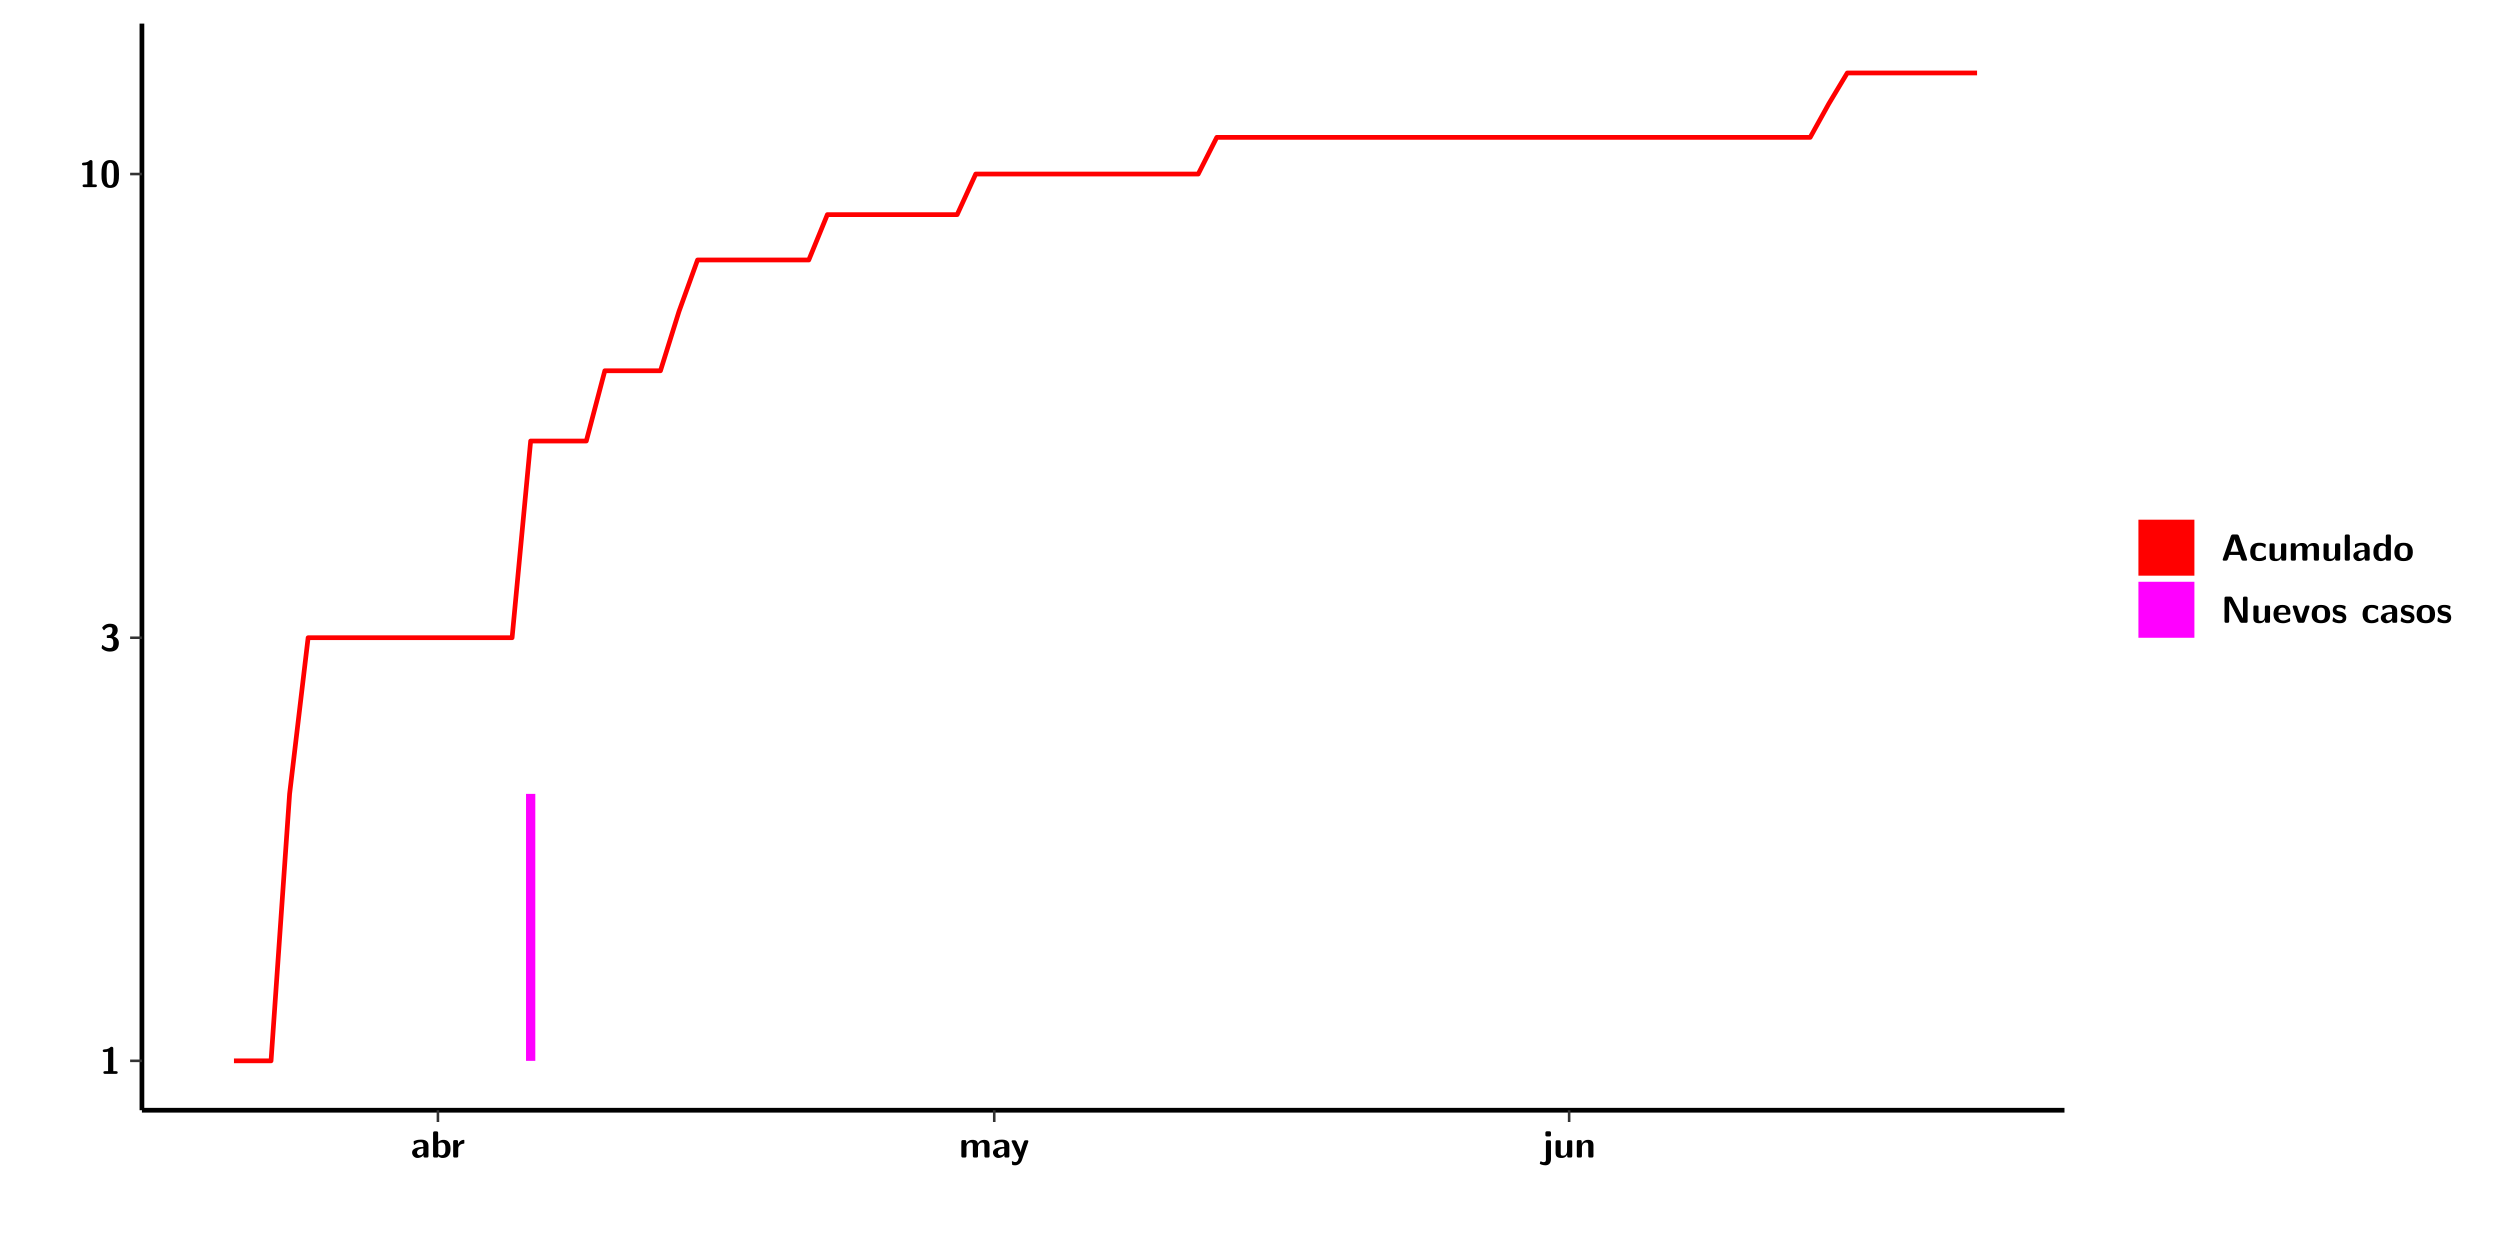
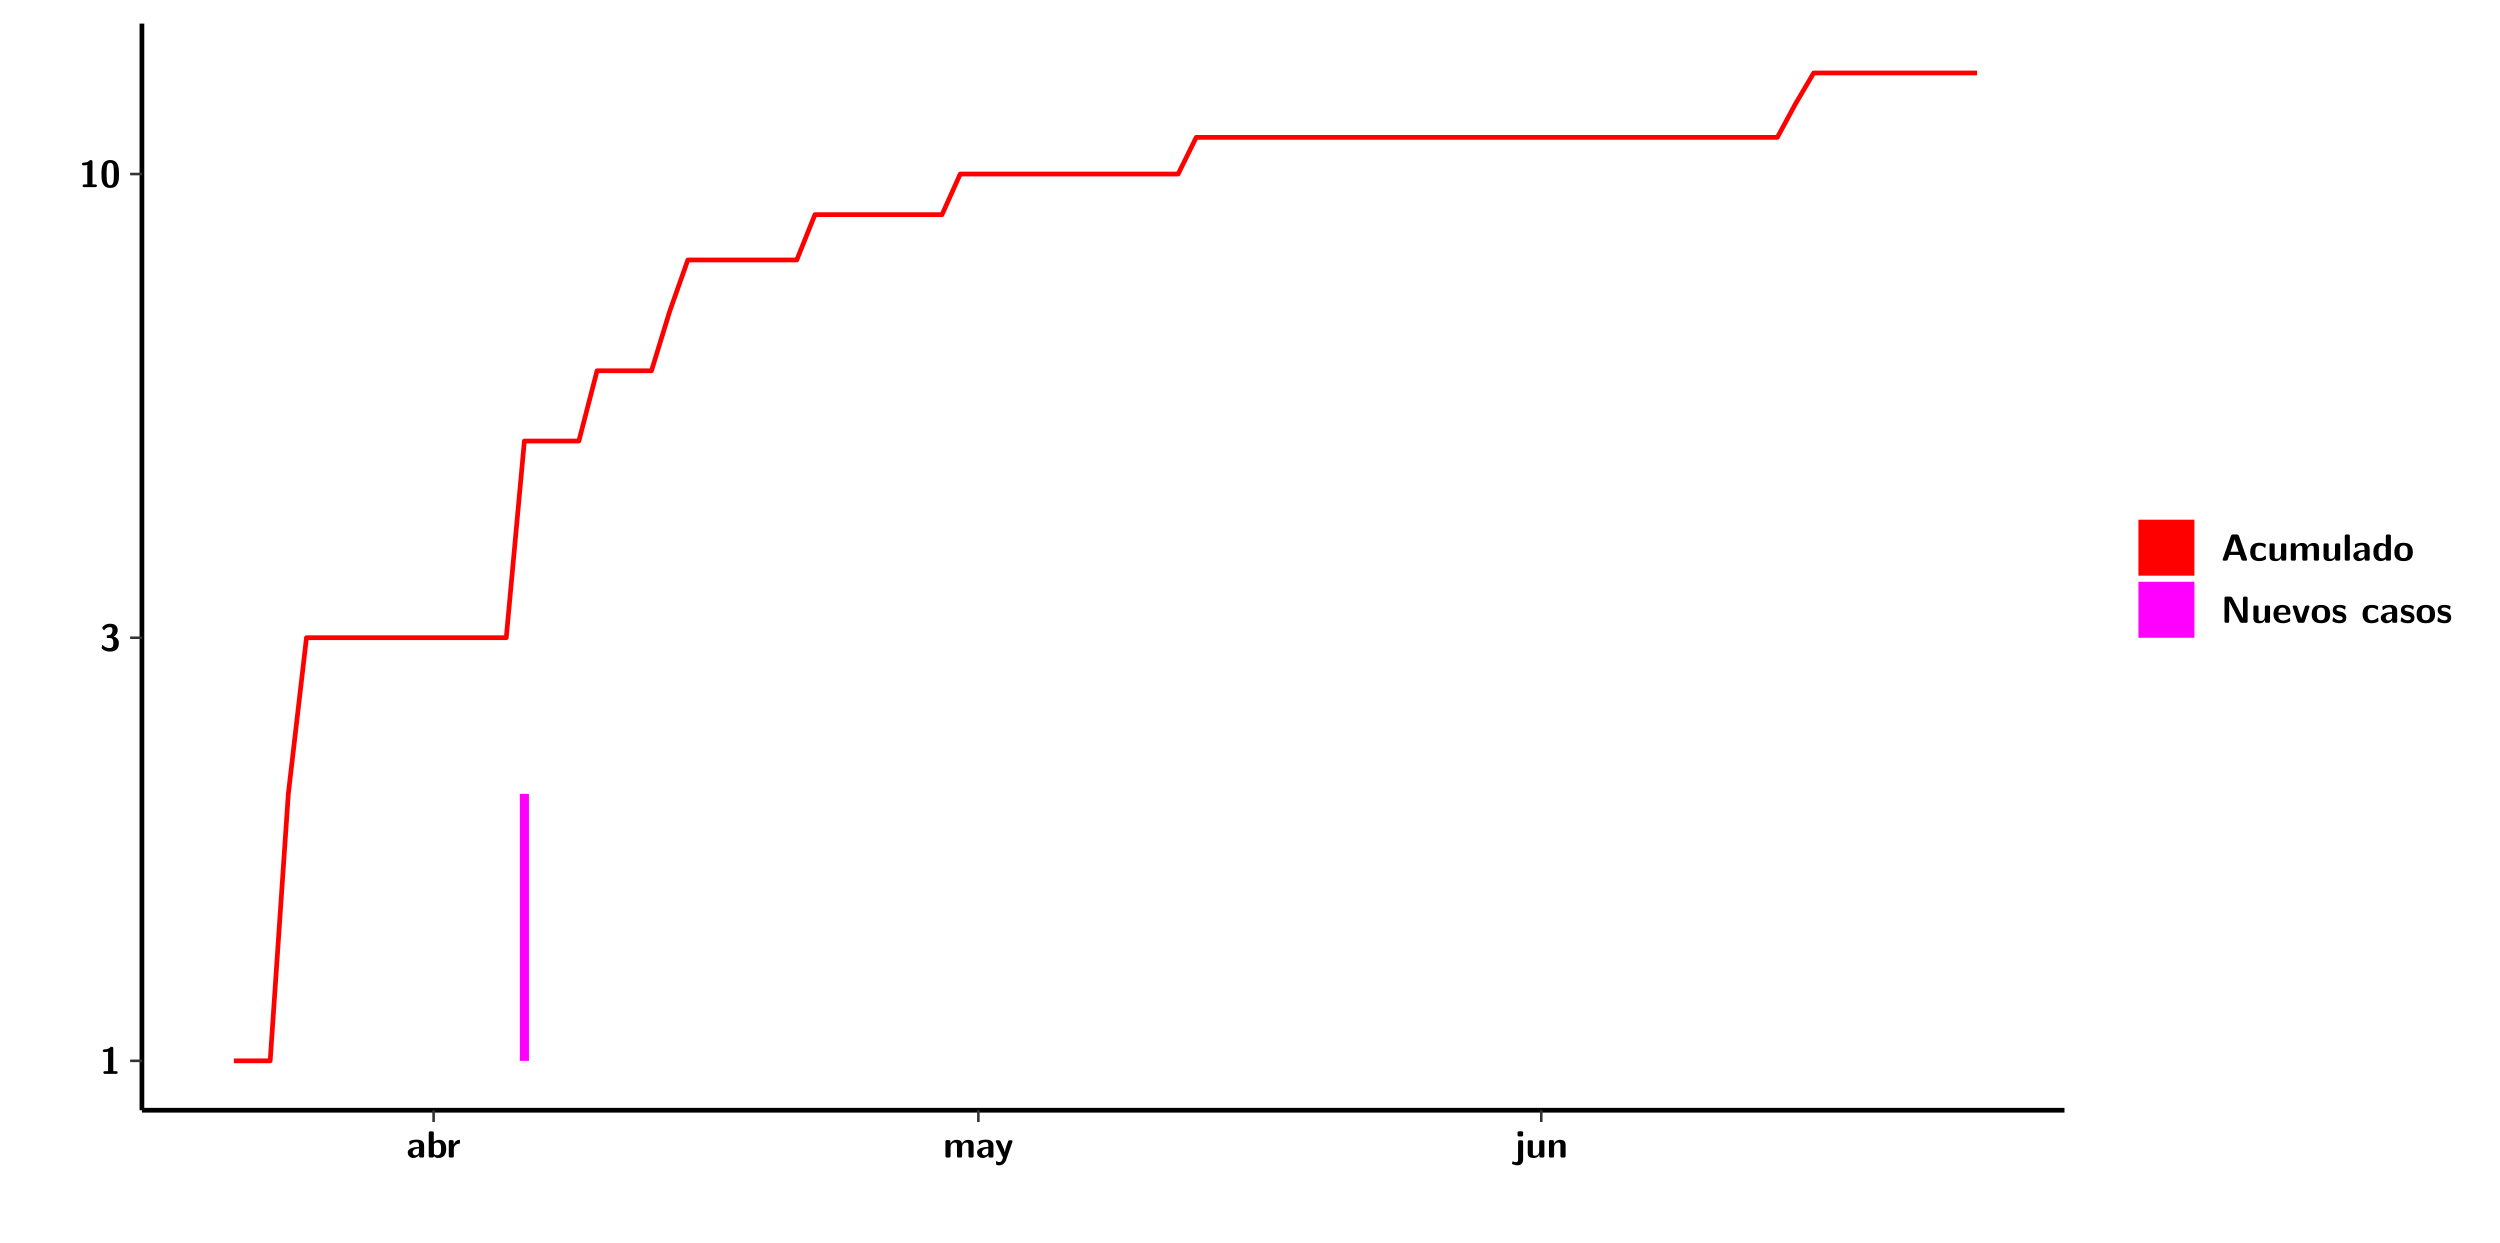
<svg xmlns="http://www.w3.org/2000/svg" xmlns:xlink="http://www.w3.org/1999/xlink" width="579.653pt" height="288pt" viewBox="0 0 579.653 288" version="1.1">
  <defs>
    <g>
      <symbol overflow="visible" id="glyph0-0">
        <path style="stroke:none;" d="" />
      </symbol>
      <symbol overflow="visible" id="glyph0-1">
        <path style="stroke:none;" d="M 3.109 -5.859 C 3.109 -6.016 3.109 -6.281 2.719 -6.281 C 2.547 -6.281 2.516 -6.266 2.406 -6.156 C 2.25 -6.016 1.922 -5.688 1.047 -5.672 C 0.891 -5.672 0.672 -5.609 0.672 -5.359 C 0.672 -5.047 0.969 -5.047 1.094 -5.047 C 1.344 -5.047 1.656 -5.078 1.906 -5.156 L 1.906 -0.625 L 1.234 -0.625 C 1.109 -0.625 0.812 -0.625 0.812 -0.312 C 0.812 0 1.109 0 1.234 0 L 3.719 0 C 3.828 0 4.141 0 4.141 -0.312 C 4.141 -0.625 3.828 -0.625 3.719 -0.625 L 3.109 -0.625 Z M 3.109 -5.859 " />
      </symbol>
      <symbol overflow="visible" id="glyph0-2">
        <path style="stroke:none;" d="M 0.844 -4.859 C 0.906 -4.766 0.953 -4.766 0.969 -4.766 C 1.031 -4.766 1.047 -4.797 1.094 -4.859 C 1.547 -5.5 2.172 -5.5 2.281 -5.5 C 2.844 -5.5 2.922 -5.203 2.922 -4.781 C 2.922 -4.656 2.922 -4.234 2.641 -3.906 C 2.438 -3.656 2.219 -3.641 1.953 -3.625 C 1.859 -3.609 1.688 -3.609 1.672 -3.578 C 1.609 -3.562 1.609 -3.5 1.609 -3.359 L 1.609 -3.203 C 1.609 -2.984 1.609 -2.969 1.844 -2.969 L 2.219 -2.969 C 3.031 -2.969 3.125 -2.469 3.125 -1.797 C 3.125 -1.203 3.062 -0.625 2.266 -0.625 C 1.984 -0.625 1.328 -0.688 0.75 -1.25 C 0.672 -1.328 0.656 -1.328 0.625 -1.328 C 0.531 -1.328 0.516 -1.25 0.516 -1.234 C 0.516 -1.234 0.406 -0.672 0.406 -0.625 C 0.406 -0.516 1.156 0.188 2.312 0.188 C 3.812 0.188 4.406 -0.609 4.406 -1.781 C 4.406 -2.562 3.984 -3.109 3.203 -3.297 C 3.906 -3.688 4.141 -4.266 4.141 -4.766 C 4.141 -6.156 2.891 -6.281 2.328 -6.281 C 1.125 -6.281 0.531 -5.422 0.531 -5.344 C 0.531 -5.297 0.594 -5.219 0.594 -5.219 Z M 0.844 -4.859 " />
      </symbol>
      <symbol overflow="visible" id="glyph0-3">
        <path style="stroke:none;" d="M 4.438 -3 C 4.438 -4.203 4.438 -6.281 2.406 -6.281 C 0.375 -6.281 0.375 -4.219 0.375 -3 C 0.375 -1.812 0.375 0.188 2.406 0.188 C 4.438 0.188 4.438 -1.781 4.438 -3 Z M 2.406 -0.438 C 1.75 -0.438 1.656 -1.25 1.625 -1.484 C 1.562 -1.953 1.562 -2.766 1.562 -3.125 C 1.562 -3.641 1.562 -4.203 1.625 -4.641 C 1.641 -4.875 1.734 -5.641 2.406 -5.641 C 3.047 -5.641 3.156 -4.906 3.188 -4.734 C 3.25 -4.281 3.25 -3.594 3.25 -3.125 C 3.25 -2.625 3.25 -1.953 3.188 -1.469 C 3.156 -1.234 3.062 -0.438 2.406 -0.438 Z M 2.406 -0.438 " />
      </symbol>
      <symbol overflow="visible" id="glyph0-4">
        <path style="stroke:none;" d="M 4.062 -2.766 C 4.062 -4.156 2.734 -4.156 2.297 -4.156 C 1.891 -4.156 1.453 -4.125 0.859 -3.891 C 0.672 -3.797 0.625 -3.781 0.625 -3.688 C 0.625 -3.625 0.688 -3.109 0.688 -3.047 C 0.703 -2.984 0.75 -2.938 0.812 -2.938 C 0.844 -2.938 0.875 -2.969 0.906 -3 C 1.281 -3.391 1.719 -3.578 2.266 -3.578 C 2.734 -3.578 2.875 -3.297 2.875 -2.781 L 2.875 -2.469 C 2.562 -2.469 0.266 -2.453 0.266 -1.172 C 0.266 -0.547 0.766 0.094 1.531 0.094 C 1.828 0.094 2.484 0.016 2.906 -0.594 L 2.906 -0.422 C 2.906 -0.141 2.969 0 3.328 0 L 3.641 0 C 3.984 0 4.062 -0.109 4.062 -0.422 Z M 2.875 -1.344 C 2.875 -0.531 2.047 -0.531 2.016 -0.531 C 1.641 -0.531 1.406 -0.844 1.406 -1.188 C 1.406 -2.047 2.625 -2.109 2.875 -2.109 Z M 2.875 -1.344 " />
      </symbol>
      <symbol overflow="visible" id="glyph0-5">
        <path style="stroke:none;" d="M 1.703 -5.656 C 1.703 -5.938 1.641 -6.078 1.281 -6.078 L 0.953 -6.078 C 0.641 -6.078 0.531 -5.984 0.531 -5.656 L 0.531 -0.422 C 0.531 -0.109 0.625 0 0.953 0 L 1.312 0 C 1.453 0 1.719 0 1.734 -0.344 C 2.125 0.094 2.578 0.094 2.719 0.094 C 4.578 0.094 4.578 -1.594 4.578 -2.031 C 4.578 -2.453 4.578 -4.109 2.938 -4.109 C 2.219 -4.109 1.781 -3.703 1.703 -3.625 Z M 1.734 -3.172 C 1.844 -3.281 2.109 -3.484 2.5 -3.484 C 3.391 -3.484 3.391 -2.672 3.391 -2.016 C 3.391 -1.375 3.391 -0.531 2.406 -0.531 C 2.047 -0.531 1.828 -0.75 1.734 -0.875 Z M 1.734 -3.172 " />
      </symbol>
      <symbol overflow="visible" id="glyph0-6">
        <path style="stroke:none;" d="M 1.703 -2.016 C 1.703 -2.844 2.391 -3.188 2.938 -3.219 C 3.109 -3.234 3.125 -3.234 3.125 -3.469 L 3.125 -3.875 C 3.125 -4.047 3.125 -4.109 2.969 -4.109 C 2.719 -4.109 2.078 -4.031 1.672 -3.078 L 1.656 -3.078 L 1.656 -3.641 C 1.656 -3.922 1.594 -4.062 1.234 -4.062 L 0.953 -4.062 C 0.641 -4.062 0.531 -3.969 0.531 -3.641 L 0.531 -0.422 C 0.531 -0.109 0.625 0 0.953 0 L 1.281 0 C 1.609 0 1.703 -0.109 1.703 -0.422 Z M 1.703 -2.016 " />
      </symbol>
      <symbol overflow="visible" id="glyph0-7">
        <path style="stroke:none;" d="M 7.062 -2.844 C 7.062 -3.75 6.672 -4.109 5.781 -4.109 C 5.156 -4.109 4.688 -3.828 4.359 -3.25 C 4.219 -4.078 3.484 -4.109 3.109 -4.109 C 2.938 -4.109 2.578 -4.109 2.188 -3.828 C 1.906 -3.625 1.734 -3.344 1.672 -3.203 L 1.672 -3.641 C 1.672 -3.922 1.609 -4.062 1.25 -4.062 L 0.953 -4.062 C 0.625 -4.062 0.531 -3.969 0.531 -3.641 L 0.531 -0.422 C 0.531 -0.109 0.625 0 0.953 0 L 1.297 0 C 1.625 0 1.719 -0.109 1.719 -0.422 L 1.719 -2.359 C 1.719 -3.141 2.25 -3.484 2.688 -3.484 C 3.109 -3.484 3.203 -3.297 3.203 -2.828 L 3.203 -0.422 C 3.203 -0.109 3.297 0 3.625 0 L 3.969 0 C 4.297 0 4.391 -0.109 4.391 -0.422 L 4.391 -2.359 C 4.391 -3.141 4.922 -3.484 5.359 -3.484 C 5.781 -3.484 5.875 -3.297 5.875 -2.828 L 5.875 -0.422 C 5.875 -0.109 5.969 0 6.297 0 L 6.641 0 C 6.984 0 7.062 -0.109 7.062 -0.422 Z M 7.062 -2.844 " />
      </symbol>
      <symbol overflow="visible" id="glyph0-8">
        <path style="stroke:none;" d="M 4.109 -3.609 C 4.141 -3.719 4.141 -3.734 4.141 -3.781 C 4.141 -4.016 3.906 -4.016 3.797 -4.016 L 3.609 -4.016 C 3.469 -4.016 3.266 -4.016 3.141 -3.812 C 3.109 -3.766 2.406 -1.828 2.359 -1.25 L 2.344 -1.25 C 2.312 -1.672 1.953 -2.484 1.562 -3.328 C 1.328 -3.891 1.266 -4.016 0.828 -4.016 L 0.594 -4.016 C 0.469 -4.016 0.25 -4.016 0.25 -3.781 C 0.25 -3.75 0.281 -3.688 0.297 -3.641 L 1.953 0 C 1.891 0.188 1.859 0.281 1.828 0.375 C 1.734 0.656 1.578 1.047 1.109 1.047 C 0.812 1.047 0.609 0.922 0.516 0.875 C 0.469 0.844 0.453 0.828 0.422 0.828 C 0.391 0.828 0.312 0.859 0.312 0.969 C 0.312 1.031 0.375 1.641 0.391 1.672 C 0.469 1.781 0.953 1.797 1.094 1.797 C 2.172 1.797 2.609 0.766 2.672 0.547 Z M 4.109 -3.609 " />
      </symbol>
      <symbol overflow="visible" id="glyph0-9">
        <path style="stroke:none;" d="M 1.969 -5.672 C 1.969 -5.953 1.906 -6.094 1.547 -6.094 L 1.094 -6.094 C 0.766 -6.094 0.672 -5.984 0.672 -5.672 L 0.672 -5.312 C 0.672 -5.031 0.734 -4.891 1.094 -4.891 L 1.547 -4.891 C 1.875 -4.891 1.969 -5 1.969 -5.312 Z M 0.797 0.484 C 0.797 0.703 0.797 1.062 0.25 1.062 C 0.156 1.062 -0.094 1.031 -0.266 0.922 C -0.359 0.875 -0.375 0.875 -0.406 0.875 C -0.484 0.875 -0.5 0.922 -0.547 1.094 C -0.609 1.281 -0.625 1.359 -0.625 1.391 C -0.625 1.547 0.109 1.797 0.656 1.797 C 1.625 1.797 1.969 1.141 1.969 0.281 L 1.969 -3.594 C 1.969 -3.875 1.906 -4.016 1.547 -4.016 L 1.219 -4.016 C 0.891 -4.016 0.797 -3.906 0.797 -3.594 Z M 0.797 0.484 " />
      </symbol>
      <symbol overflow="visible" id="glyph0-10">
        <path style="stroke:none;" d="M 4.391 -3.594 C 4.391 -3.875 4.328 -4.016 3.969 -4.016 L 3.609 -4.016 C 3.281 -4.016 3.188 -3.906 3.188 -3.594 L 3.188 -1.516 C 3.188 -0.938 2.891 -0.438 2.266 -0.438 C 1.766 -0.438 1.719 -0.562 1.719 -1.031 L 1.719 -3.594 C 1.719 -3.875 1.656 -4.016 1.297 -4.016 L 0.953 -4.016 C 0.625 -4.016 0.531 -3.922 0.531 -3.594 L 0.531 -1.109 C 0.531 -0.172 1.031 0.094 1.953 0.094 C 2.188 0.094 2.812 0.094 3.219 -0.656 L 3.219 -0.422 C 3.219 -0.141 3.281 0 3.641 0 L 3.969 0 C 4.297 0 4.391 -0.109 4.391 -0.422 Z M 4.391 -3.594 " />
      </symbol>
      <symbol overflow="visible" id="glyph0-11">
        <path style="stroke:none;" d="M 4.391 -2.844 C 4.391 -3.75 4 -4.109 3.109 -4.109 C 2.188 -4.109 1.781 -3.438 1.672 -3.203 L 1.672 -3.641 C 1.672 -3.922 1.609 -4.062 1.25 -4.062 L 0.953 -4.062 C 0.625 -4.062 0.531 -3.969 0.531 -3.641 L 0.531 -0.422 C 0.531 -0.109 0.625 0 0.953 0 L 1.297 0 C 1.625 0 1.719 -0.109 1.719 -0.422 L 1.719 -2.359 C 1.719 -3.125 2.219 -3.484 2.688 -3.484 C 3.109 -3.484 3.188 -3.281 3.188 -2.828 L 3.188 -0.422 C 3.188 -0.141 3.25 0 3.609 0 L 3.969 0 C 4.297 0 4.391 -0.109 4.391 -0.422 Z M 4.391 -2.844 " />
      </symbol>
      <symbol overflow="visible" id="glyph0-12">
        <path style="stroke:none;" d="M 4.156 -5.703 C 4.031 -6.078 3.766 -6.078 3.594 -6.078 L 2.828 -6.078 C 2.641 -6.078 2.391 -6.078 2.266 -5.703 L 0.406 -0.406 C 0.375 -0.297 0.375 -0.281 0.375 -0.234 C 0.375 0 0.594 0 0.703 0 L 1.031 0 C 1.188 0 1.453 0 1.578 -0.344 L 1.922 -1.328 L 4.344 -1.328 L 4.641 -0.484 C 4.75 -0.172 4.812 0 5.234 0 L 5.703 0 C 5.828 0 6.047 0 6.047 -0.234 C 6.047 -0.281 6.047 -0.297 6 -0.406 Z M 2.812 -3.938 C 2.938 -4.328 3.062 -4.656 3.125 -4.969 L 3.141 -4.969 C 3.188 -4.766 3.188 -4.75 3.25 -4.547 L 4.078 -2.078 L 2.188 -2.078 Z M 2.812 -3.938 " />
      </symbol>
      <symbol overflow="visible" id="glyph0-13">
        <path style="stroke:none;" d="M 4 -0.438 C 4 -0.531 3.969 -0.938 3.953 -1.047 C 3.953 -1.078 3.938 -1.172 3.844 -1.172 C 3.812 -1.172 3.797 -1.172 3.703 -1.078 C 3.562 -0.953 3.141 -0.594 2.422 -0.594 C 1.516 -0.594 1.516 -1.469 1.516 -2.031 C 1.516 -2.75 1.562 -3.484 2.453 -3.484 C 3.031 -3.484 3.266 -3.344 3.578 -3.078 C 3.688 -2.984 3.703 -2.984 3.734 -2.984 C 3.828 -2.984 3.844 -3.062 3.844 -3.094 C 3.859 -3.172 3.953 -3.656 3.953 -3.703 C 3.953 -3.781 3.891 -3.812 3.75 -3.891 C 3.328 -4.078 3.062 -4.156 2.453 -4.156 C 1.141 -4.156 0.328 -3.547 0.328 -2.016 C 0.328 -0.562 1.078 0.094 2.406 0.094 C 2.641 0.094 3.172 0.094 3.75 -0.203 C 4 -0.344 4 -0.344 4 -0.438 Z M 4 -0.438 " />
      </symbol>
      <symbol overflow="visible" id="glyph0-14">
        <path style="stroke:none;" d="M 1.703 -5.656 C 1.703 -5.938 1.641 -6.078 1.281 -6.078 L 0.953 -6.078 C 0.641 -6.078 0.531 -5.984 0.531 -5.656 L 0.531 -0.422 C 0.531 -0.109 0.625 0 0.953 0 L 1.281 0 C 1.609 0 1.703 -0.109 1.703 -0.422 Z M 1.703 -5.656 " />
      </symbol>
      <symbol overflow="visible" id="glyph0-15">
        <path style="stroke:none;" d="M 4.375 -5.656 C 4.375 -5.938 4.312 -6.078 3.953 -6.078 L 3.625 -6.078 C 3.297 -6.078 3.203 -5.969 3.203 -5.656 L 3.203 -3.672 C 2.812 -4.047 2.375 -4.109 2.109 -4.109 C 0.328 -4.109 0.328 -2.422 0.328 -2 C 0.328 -1.594 0.328 0.094 2.062 0.094 C 2.422 0.094 2.812 -0.016 3.188 -0.406 C 3.188 -0.094 3.297 0 3.609 0 L 3.953 0 C 4.281 0 4.375 -0.109 4.375 -0.422 Z M 3.188 -1.094 C 3.188 -0.953 3.188 -0.875 2.922 -0.688 C 2.703 -0.547 2.5 -0.531 2.406 -0.531 C 1.516 -0.531 1.516 -1.344 1.516 -2 C 1.516 -2.656 1.516 -3.484 2.5 -3.484 C 2.75 -3.484 2.984 -3.391 3.188 -3.203 Z M 3.188 -1.094 " />
      </symbol>
      <symbol overflow="visible" id="glyph0-16">
        <path style="stroke:none;" d="M 4.547 -1.969 C 4.547 -3.406 3.844 -4.156 2.406 -4.156 C 0.953 -4.156 0.266 -3.391 0.266 -1.969 C 0.266 -0.547 1.031 0.094 2.406 0.094 C 3.781 0.094 4.547 -0.531 4.547 -1.969 Z M 2.406 -0.594 C 1.469 -0.594 1.469 -1.375 1.469 -2.078 C 1.469 -2.75 1.469 -3.531 2.406 -3.531 C 3.344 -3.531 3.344 -2.766 3.344 -2.078 C 3.344 -1.391 3.344 -0.594 2.406 -0.594 Z M 2.406 -0.594 " />
      </symbol>
      <symbol overflow="visible" id="glyph0-17">
        <path style="stroke:none;" d="M 2.656 -5.734 C 2.469 -6.078 2.203 -6.078 2.031 -6.078 L 1.219 -6.078 C 0.906 -6.078 0.797 -5.984 0.797 -5.656 L 0.797 -0.422 C 0.797 -0.109 0.891 0 1.219 0 L 1.453 0 C 1.781 0 1.875 -0.109 1.875 -0.422 L 1.875 -5.016 L 1.891 -5.016 L 4.297 -0.344 C 4.484 0 4.75 0 4.922 0 L 5.734 0 C 6.062 0 6.156 -0.109 6.156 -0.422 L 6.156 -5.656 C 6.156 -5.938 6.094 -6.078 5.734 -6.078 L 5.5 -6.078 C 5.156 -6.078 5.078 -5.969 5.078 -5.656 L 5.078 -1.062 L 5.062 -1.062 Z M 2.656 -5.734 " />
      </symbol>
      <symbol overflow="visible" id="glyph0-18">
        <path style="stroke:none;" d="M 3.781 -1.875 C 3.984 -1.875 4.203 -1.891 4.203 -2.281 C 4.203 -3.406 3.672 -4.156 2.359 -4.156 C 0.969 -4.156 0.266 -3.375 0.266 -2.047 C 0.266 -0.609 1.109 0.094 2.484 0.094 C 2.812 0.094 3.312 0.047 3.891 -0.234 C 4.078 -0.328 4.141 -0.359 4.141 -0.469 C 4.141 -0.531 4.125 -0.781 4.109 -0.844 C 4.078 -1.125 4.062 -1.125 3.984 -1.125 C 3.953 -1.125 3.938 -1.125 3.844 -1.047 C 3.328 -0.594 2.797 -0.531 2.516 -0.531 C 1.531 -0.531 1.422 -1.312 1.391 -1.875 Z M 1.406 -2.344 C 1.422 -2.875 1.609 -3.531 2.359 -3.531 C 3.062 -3.531 3.203 -3.031 3.219 -2.344 Z M 1.406 -2.344 " />
      </symbol>
      <symbol overflow="visible" id="glyph0-19">
        <path style="stroke:none;" d="M 4.109 -3.609 C 4.141 -3.719 4.141 -3.75 4.141 -3.766 C 4.141 -4.016 3.922 -4.016 3.797 -4.016 L 3.609 -4.016 C 3.25 -4.016 3.141 -3.891 3.062 -3.641 L 2.203 -0.984 L 1.328 -3.641 C 1.266 -3.828 1.203 -4.016 0.781 -4.016 L 0.578 -4.016 C 0.453 -4.016 0.234 -4.016 0.234 -3.766 C 0.234 -3.75 0.234 -3.719 0.266 -3.609 L 1.312 -0.375 C 1.438 0 1.703 0 1.859 0 L 2.5 0 C 2.672 0 2.938 0 3.062 -0.375 Z M 4.109 -3.609 " />
      </symbol>
      <symbol overflow="visible" id="glyph0-20">
        <path style="stroke:none;" d="M 3.469 -1.234 C 3.469 -1.734 3.203 -2.031 3.047 -2.172 C 2.703 -2.484 2.391 -2.547 2.031 -2.609 C 1.547 -2.703 1.188 -2.766 1.188 -3.109 C 1.188 -3.469 1.484 -3.547 1.828 -3.547 C 2.406 -3.547 2.719 -3.328 2.953 -3.125 C 3.047 -3.047 3.062 -3.047 3.094 -3.047 C 3.188 -3.047 3.203 -3.125 3.203 -3.156 C 3.219 -3.219 3.312 -3.719 3.312 -3.766 C 3.312 -3.906 2.844 -4.031 2.75 -4.062 C 2.406 -4.156 2.125 -4.156 1.891 -4.156 C 1.5 -4.156 0.328 -4.156 0.328 -2.906 C 0.328 -2.484 0.516 -2.219 0.75 -2 C 1.062 -1.734 1.406 -1.672 1.906 -1.562 C 2.156 -1.531 2.609 -1.453 2.609 -1.062 C 2.609 -0.656 2.266 -0.594 1.922 -0.594 C 1.531 -0.594 1.047 -0.703 0.625 -1.188 C 0.594 -1.234 0.562 -1.266 0.516 -1.266 C 0.422 -1.266 0.406 -1.188 0.391 -1.125 C 0.375 -1.016 0.266 -0.516 0.266 -0.422 C 0.266 -0.266 0.922 -0.062 0.922 -0.047 C 1.406 0.094 1.766 0.094 1.922 0.094 C 2.359 0.094 3.469 0.062 3.469 -1.234 Z M 3.469 -1.234 " />
      </symbol>
    </g>
    <clipPath id="clip1">
      <path d="M 0 0 L 576.008 0 L 576.008 288 L 0 288 Z M 0 0 " />
    </clipPath>
    <clipPath id="clip2">
      <path d="M 32.906 5.477 L 478.672 5.477 L 478.672 257.414 L 32.906 257.414 Z M 32.906 5.477 " />
    </clipPath>
  </defs>
  <g id="surface1">
    <g clip-path="url(#clip1)" clip-rule="nonzero">
      <path style="fill-rule:nonzero;fill:rgb(100%,100%,100%);fill-opacity:1;stroke-width:0.598;stroke-linecap:round;stroke-linejoin:round;stroke:rgb(100%,100%,100%);stroke-opacity:1;stroke-miterlimit:10;" d="M 0 0 L 0 288.004 L 576.008 288.004 L 576.008 0 Z M 0 0 " transform="matrix(1,0,0,-1,0,288)" />
    </g>
    <g clip-path="url(#clip2)" clip-rule="nonzero">
      <path style=" stroke:none;fill-rule:nonzero;fill:rgb(100%,100%,100%);fill-opacity:1;" d="M 32.906 257.414 L 32.906 5.477 L 478.672 5.477 L 478.672 257.414 Z M 32.906 257.414 " />
    </g>
-     <path style=" stroke:none;fill-rule:nonzero;fill:rgb(100%,0%,100%);fill-opacity:1;" d="M 121.965 245.969 L 121.965 184.07 L 124.117 184.07 L 124.117 245.969 Z M 121.965 245.969 " />
-     <path style="fill:none;stroke-width:1.096;stroke-linecap:butt;stroke-linejoin:round;stroke:rgb(100%,0%,0%);stroke-opacity:1;stroke-miterlimit:10;" d="M 54.246 42.031 L 62.844 42.031 L 67.148 103.93 L 71.441 140.137 L 118.734 140.137 L 123.039 185.746 L 135.941 185.746 L 140.234 202.035 L 153.137 202.035 L 157.434 215.793 L 161.734 227.719 L 187.527 227.719 L 191.832 238.238 L 221.93 238.238 L 226.234 247.645 L 277.82 247.645 L 282.125 256.152 L 419.711 256.152 L 424.016 263.922 L 428.309 271.078 L 458.406 271.078 " transform="matrix(1,0,0,-1,0,288)" />
+     <path style=" stroke:none;fill-rule:nonzero;fill:rgb(100%,0%,100%);fill-opacity:1;" d="M 120.539 245.969 L 120.539 184.07 L 122.641 184.07 L 122.641 245.969 Z M 120.539 245.969 " />
+     <path style="fill:none;stroke-width:1.096;stroke-linecap:butt;stroke-linejoin:round;stroke:rgb(100%,0%,0%);stroke-opacity:1;stroke-miterlimit:10;" d="M 54.227 42.031 L 62.645 42.031 L 66.852 103.93 L 71.062 140.137 L 117.383 140.137 L 121.586 185.746 L 134.219 185.746 L 138.434 202.035 L 151.055 202.035 L 155.27 215.793 L 159.484 227.719 L 184.738 227.719 L 188.953 238.238 L 218.422 238.238 L 222.637 247.645 L 273.16 247.645 L 277.363 256.152 L 412.102 256.152 L 416.305 263.922 L 420.52 271.078 L 458.406 271.078 " transform="matrix(1,0,0,-1,0,288)" />
    <path style="fill:none;stroke-width:1.096;stroke-linecap:butt;stroke-linejoin:round;stroke:rgb(0%,0%,0%);stroke-opacity:1;stroke-miterlimit:10;" d="M 32.906 30.586 L 32.906 282.523 " transform="matrix(1,0,0,-1,0,288)" />
    <g style="fill:rgb(0%,0%,0%);fill-opacity:1;">
      <use xlink:href="#glyph0-1" x="23.153" y="248.986" />
    </g>
    <g style="fill:rgb(0%,0%,0%);fill-opacity:1;">
      <use xlink:href="#glyph0-2" x="23.153" y="150.894" />
    </g>
    <g style="fill:rgb(0%,0%,0%);fill-opacity:1;">
      <use xlink:href="#glyph0-1" x="18.331" y="43.387" />
      <use xlink:href="#glyph0-3" x="23.153" y="43.387" />
    </g>
    <path style="fill:none;stroke-width:0.598;stroke-linecap:butt;stroke-linejoin:round;stroke:rgb(20%,20%,20%);stroke-opacity:1;stroke-miterlimit:10;" d="M 30.168 42.031 L 32.906 42.031 " transform="matrix(1,0,0,-1,0,288)" />
    <path style="fill:none;stroke-width:0.598;stroke-linecap:butt;stroke-linejoin:round;stroke:rgb(20%,20%,20%);stroke-opacity:1;stroke-miterlimit:10;" d="M 30.168 140.137 L 32.906 140.137 " transform="matrix(1,0,0,-1,0,288)" />
    <path style="fill:none;stroke-width:0.598;stroke-linecap:butt;stroke-linejoin:round;stroke:rgb(20%,20%,20%);stroke-opacity:1;stroke-miterlimit:10;" d="M 30.168 247.645 L 32.906 247.645 " transform="matrix(1,0,0,-1,0,288)" />
    <path style="fill:none;stroke-width:1.096;stroke-linecap:butt;stroke-linejoin:round;stroke:rgb(0%,0%,0%);stroke-opacity:1;stroke-miterlimit:10;" d="M 32.906 30.586 L 478.672 30.586 " transform="matrix(1,0,0,-1,0,288)" />
-     <path style="fill:none;stroke-width:0.598;stroke-linecap:butt;stroke-linejoin:round;stroke:rgb(20%,20%,20%);stroke-opacity:1;stroke-miterlimit:10;" d="M 101.539 27.848 L 101.539 30.586 " transform="matrix(1,0,0,-1,0,288)" />
-     <path style="fill:none;stroke-width:0.598;stroke-linecap:butt;stroke-linejoin:round;stroke:rgb(20%,20%,20%);stroke-opacity:1;stroke-miterlimit:10;" d="M 230.527 27.848 L 230.527 30.586 " transform="matrix(1,0,0,-1,0,288)" />
-     <path style="fill:none;stroke-width:0.598;stroke-linecap:butt;stroke-linejoin:round;stroke:rgb(20%,20%,20%);stroke-opacity:1;stroke-miterlimit:10;" d="M 363.82 27.848 L 363.82 30.586 " transform="matrix(1,0,0,-1,0,288)" />
+     <path style="fill:none;stroke-width:0.598;stroke-linecap:butt;stroke-linejoin:round;stroke:rgb(20%,20%,20%);stroke-opacity:1;stroke-miterlimit:10;" d="M 100.535 27.848 L 100.535 30.586 " transform="matrix(1,0,0,-1,0,288)" />
+     <path style="fill:none;stroke-width:0.598;stroke-linecap:butt;stroke-linejoin:round;stroke:rgb(20%,20%,20%);stroke-opacity:1;stroke-miterlimit:10;" d="M 226.844 27.848 L 226.844 30.586 " transform="matrix(1,0,0,-1,0,288)" />
+     <path style="fill:none;stroke-width:0.598;stroke-linecap:butt;stroke-linejoin:round;stroke:rgb(20%,20%,20%);stroke-opacity:1;stroke-miterlimit:10;" d="M 357.363 27.848 L 357.363 30.586 " transform="matrix(1,0,0,-1,0,288)" />
    <g style="fill:rgb(0%,0%,0%);fill-opacity:1;">
-       <use xlink:href="#glyph0-4" x="95.28" y="268.394" />
-       <use xlink:href="#glyph0-5" x="99.883" y="268.394" />
+       <use xlink:href="#glyph0-4" x="94.274" y="268.394" />
+       <use xlink:href="#glyph0-5" x="98.877" y="268.394" />
    </g>
    <g style="fill:rgb(0%,0%,0%);fill-opacity:1;">
-       <use xlink:href="#glyph0-6" x="104.539" y="268.394" />
+       <use xlink:href="#glyph0-6" x="103.524" y="268.394" />
    </g>
    <g style="fill:rgb(0%,0%,0%);fill-opacity:1;">
-       <use xlink:href="#glyph0-7" x="222.367" y="268.394" />
-       <use xlink:href="#glyph0-4" x="229.965" y="268.394" />
+       <use xlink:href="#glyph0-7" x="218.681" y="268.394" />
+       <use xlink:href="#glyph0-4" x="226.279" y="268.394" />
    </g>
    <g style="fill:rgb(0%,0%,0%);fill-opacity:1;">
-       <use xlink:href="#glyph0-8" x="234.296" y="268.394" />
+       <use xlink:href="#glyph0-8" x="230.61" y="268.394" />
    </g>
    <g style="fill:rgb(0%,0%,0%);fill-opacity:1;">
-       <use xlink:href="#glyph0-9" x="357.642" y="268.394" />
-       <use xlink:href="#glyph0-10" x="360.15" y="268.394" />
-       <use xlink:href="#glyph0-11" x="365.069" y="268.394" />
+       <use xlink:href="#glyph0-9" x="351.186" y="268.394" />
+       <use xlink:href="#glyph0-10" x="353.694" y="268.394" />
+       <use xlink:href="#glyph0-11" x="358.613" y="268.394" />
    </g>
    <path style=" stroke:none;fill-rule:nonzero;fill:rgb(100%,100%,100%);fill-opacity:1;" d="M 489.629 154.062 L 489.629 108.828 L 570.527 108.828 L 570.527 154.062 Z M 489.629 154.062 " />
    <path style=" stroke:none;fill-rule:nonzero;fill:rgb(100%,0%,0%);fill-opacity:1;" d="M 495.816 133.477 L 495.816 120.496 L 508.797 120.496 L 508.797 133.477 Z M 495.816 133.477 " />
    <path style=" stroke:none;fill-rule:nonzero;fill:rgb(100%,0%,100%);fill-opacity:1;" d="M 495.816 147.875 L 495.816 134.891 L 508.797 134.891 L 508.797 147.875 Z M 495.816 147.875 " />
    <g style="fill:rgb(0%,0%,0%);fill-opacity:1;">
      <use xlink:href="#glyph0-12" x="514.979" y="130.002" />
      <use xlink:href="#glyph0-13" x="521.408" y="130.002" />
      <use xlink:href="#glyph0-10" x="525.694" y="130.002" />
      <use xlink:href="#glyph0-7" x="530.613" y="130.002" />
      <use xlink:href="#glyph0-10" x="538.212" y="130.002" />
      <use xlink:href="#glyph0-14" x="543.131" y="130.002" />
      <use xlink:href="#glyph0-4" x="545.372" y="130.002" />
      <use xlink:href="#glyph0-15" x="549.975" y="130.002" />
      <use xlink:href="#glyph0-16" x="554.894" y="130.002" />
    </g>
    <g style="fill:rgb(0%,0%,0%);fill-opacity:1;">
      <use xlink:href="#glyph0-17" x="514.979" y="144.408" />
      <use xlink:href="#glyph0-10" x="521.944" y="144.408" />
      <use xlink:href="#glyph0-18" x="526.864" y="144.408" />
      <use xlink:href="#glyph0-19" x="531.345" y="144.408" />
      <use xlink:href="#glyph0-16" x="535.728" y="144.408" />
      <use xlink:href="#glyph0-20" x="540.55" y="144.408" />
    </g>
    <g style="fill:rgb(0%,0%,0%);fill-opacity:1;">
      <use xlink:href="#glyph0-13" x="547.465" y="144.408" />
      <use xlink:href="#glyph0-4" x="551.751" y="144.408" />
      <use xlink:href="#glyph0-20" x="556.354" y="144.408" />
      <use xlink:href="#glyph0-16" x="560.051" y="144.408" />
      <use xlink:href="#glyph0-20" x="564.872" y="144.408" />
    </g>
  </g>
</svg>
